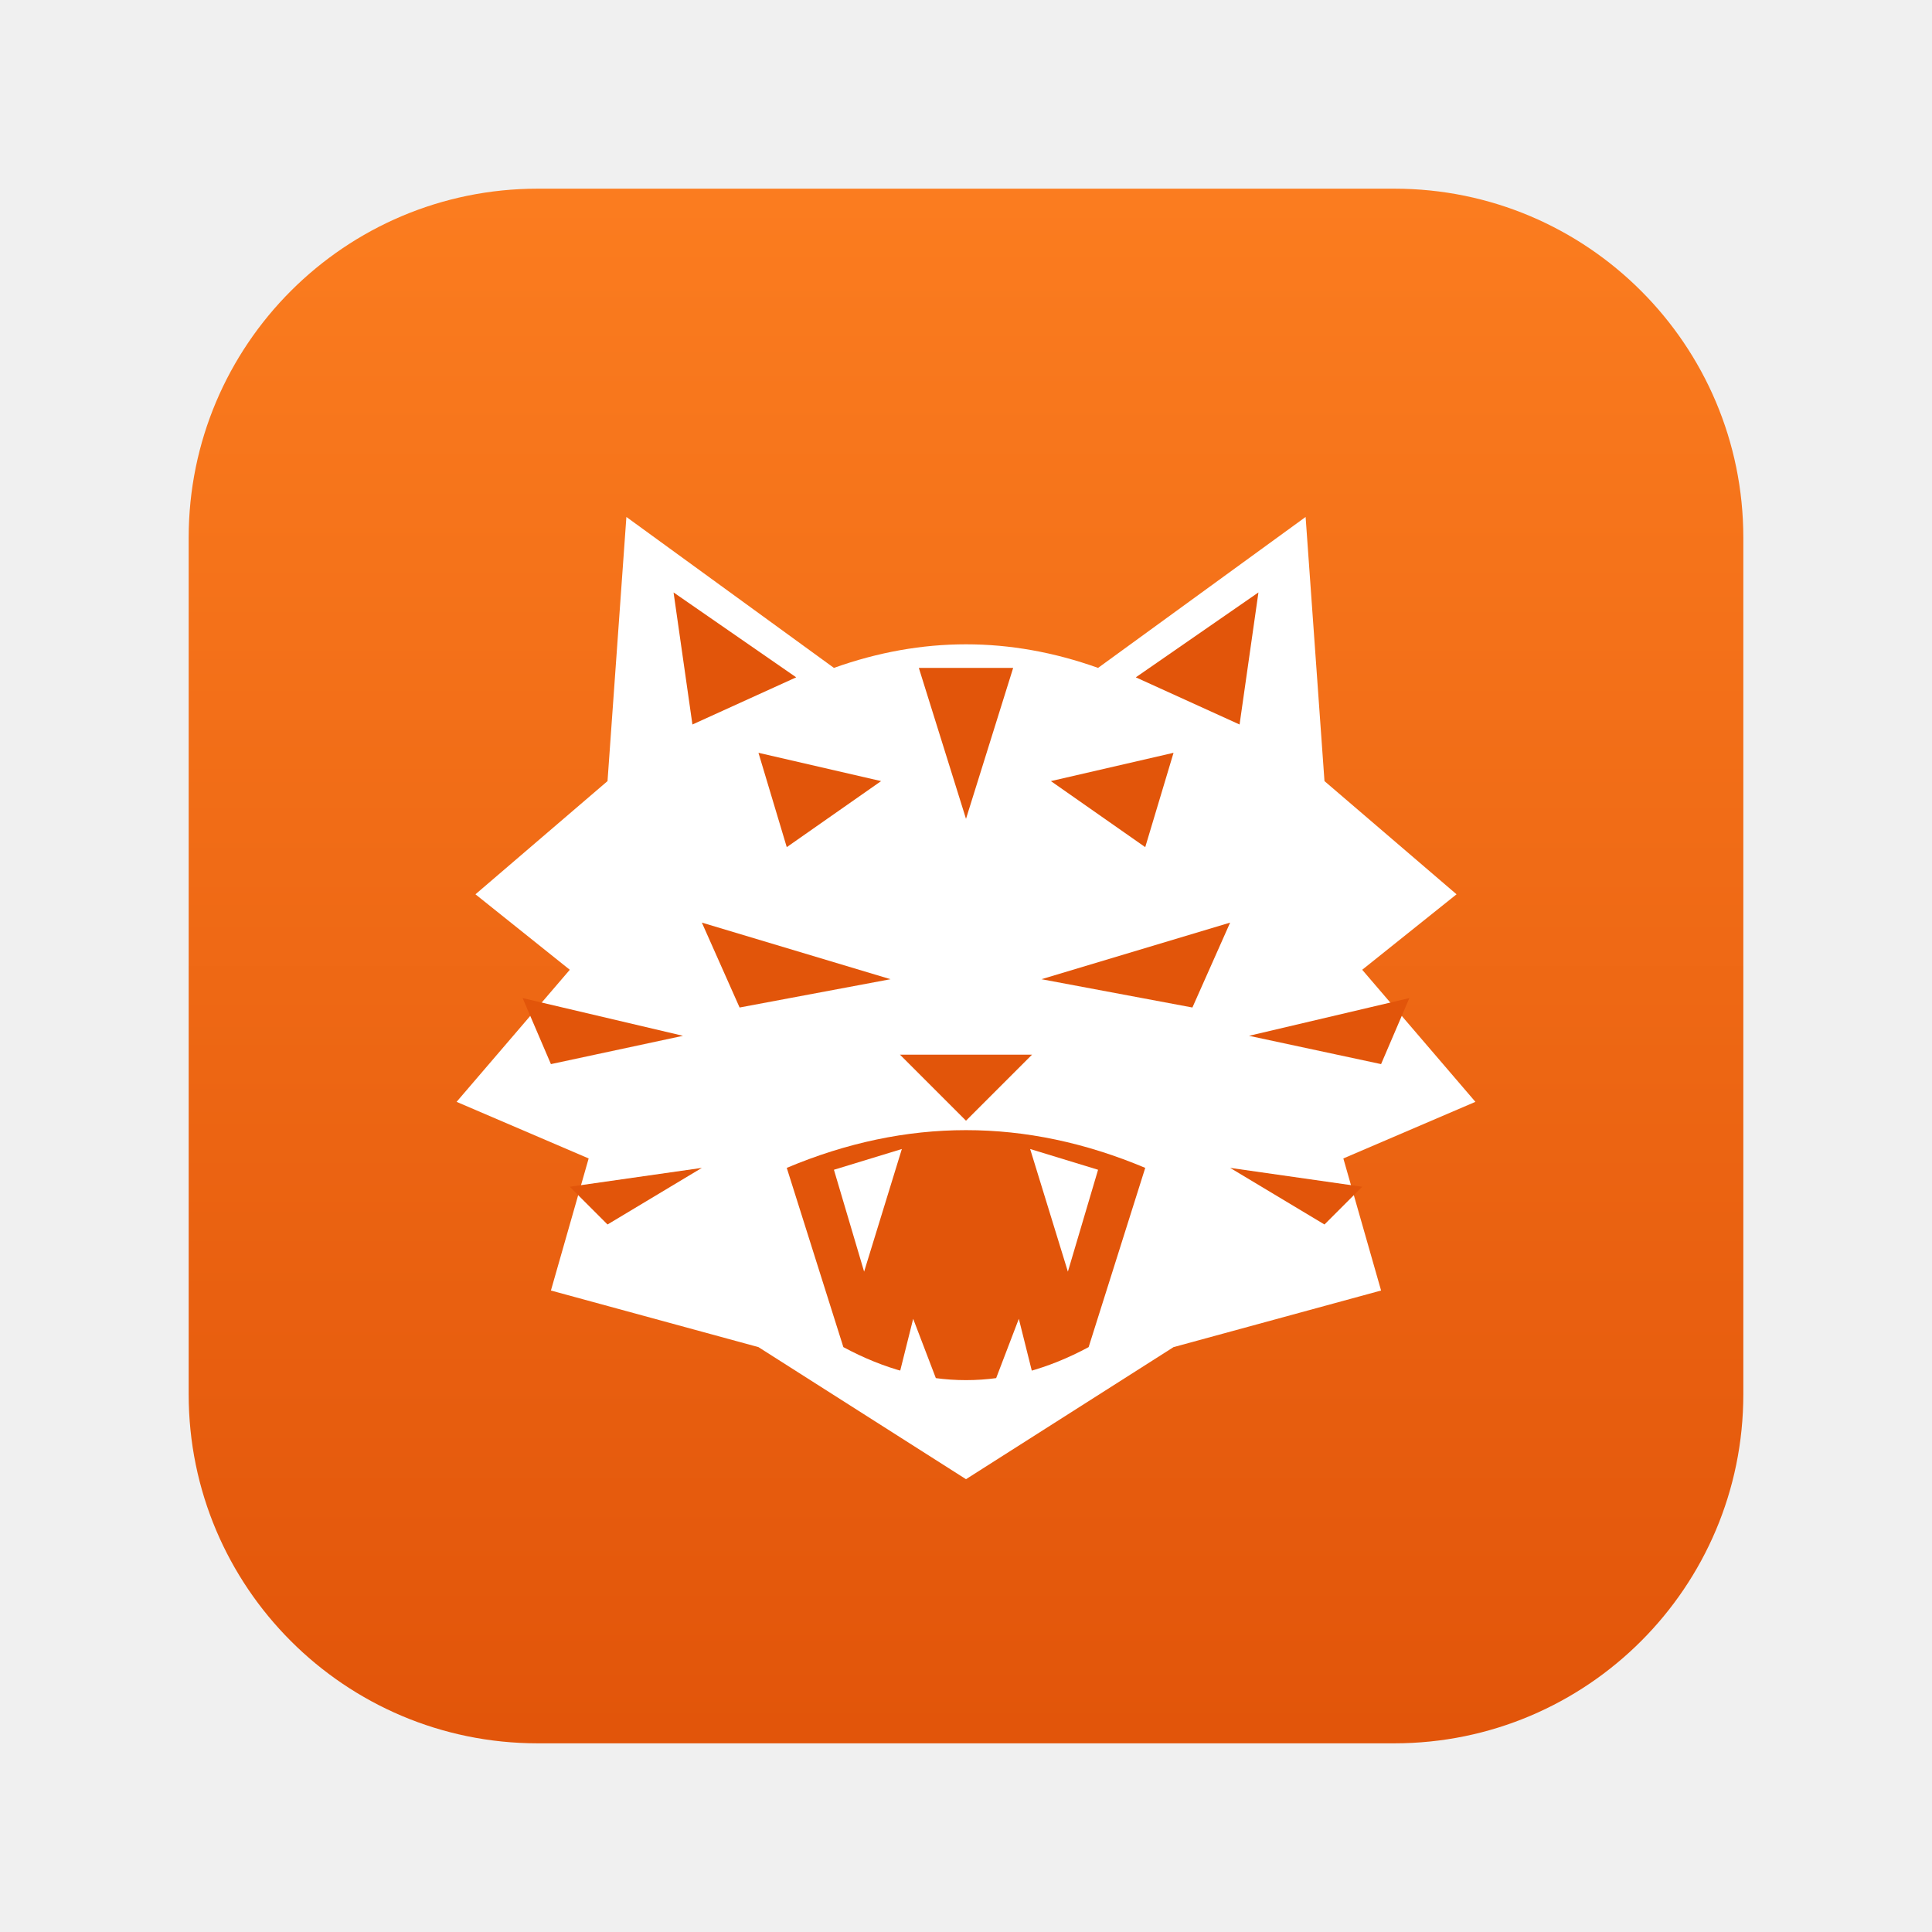
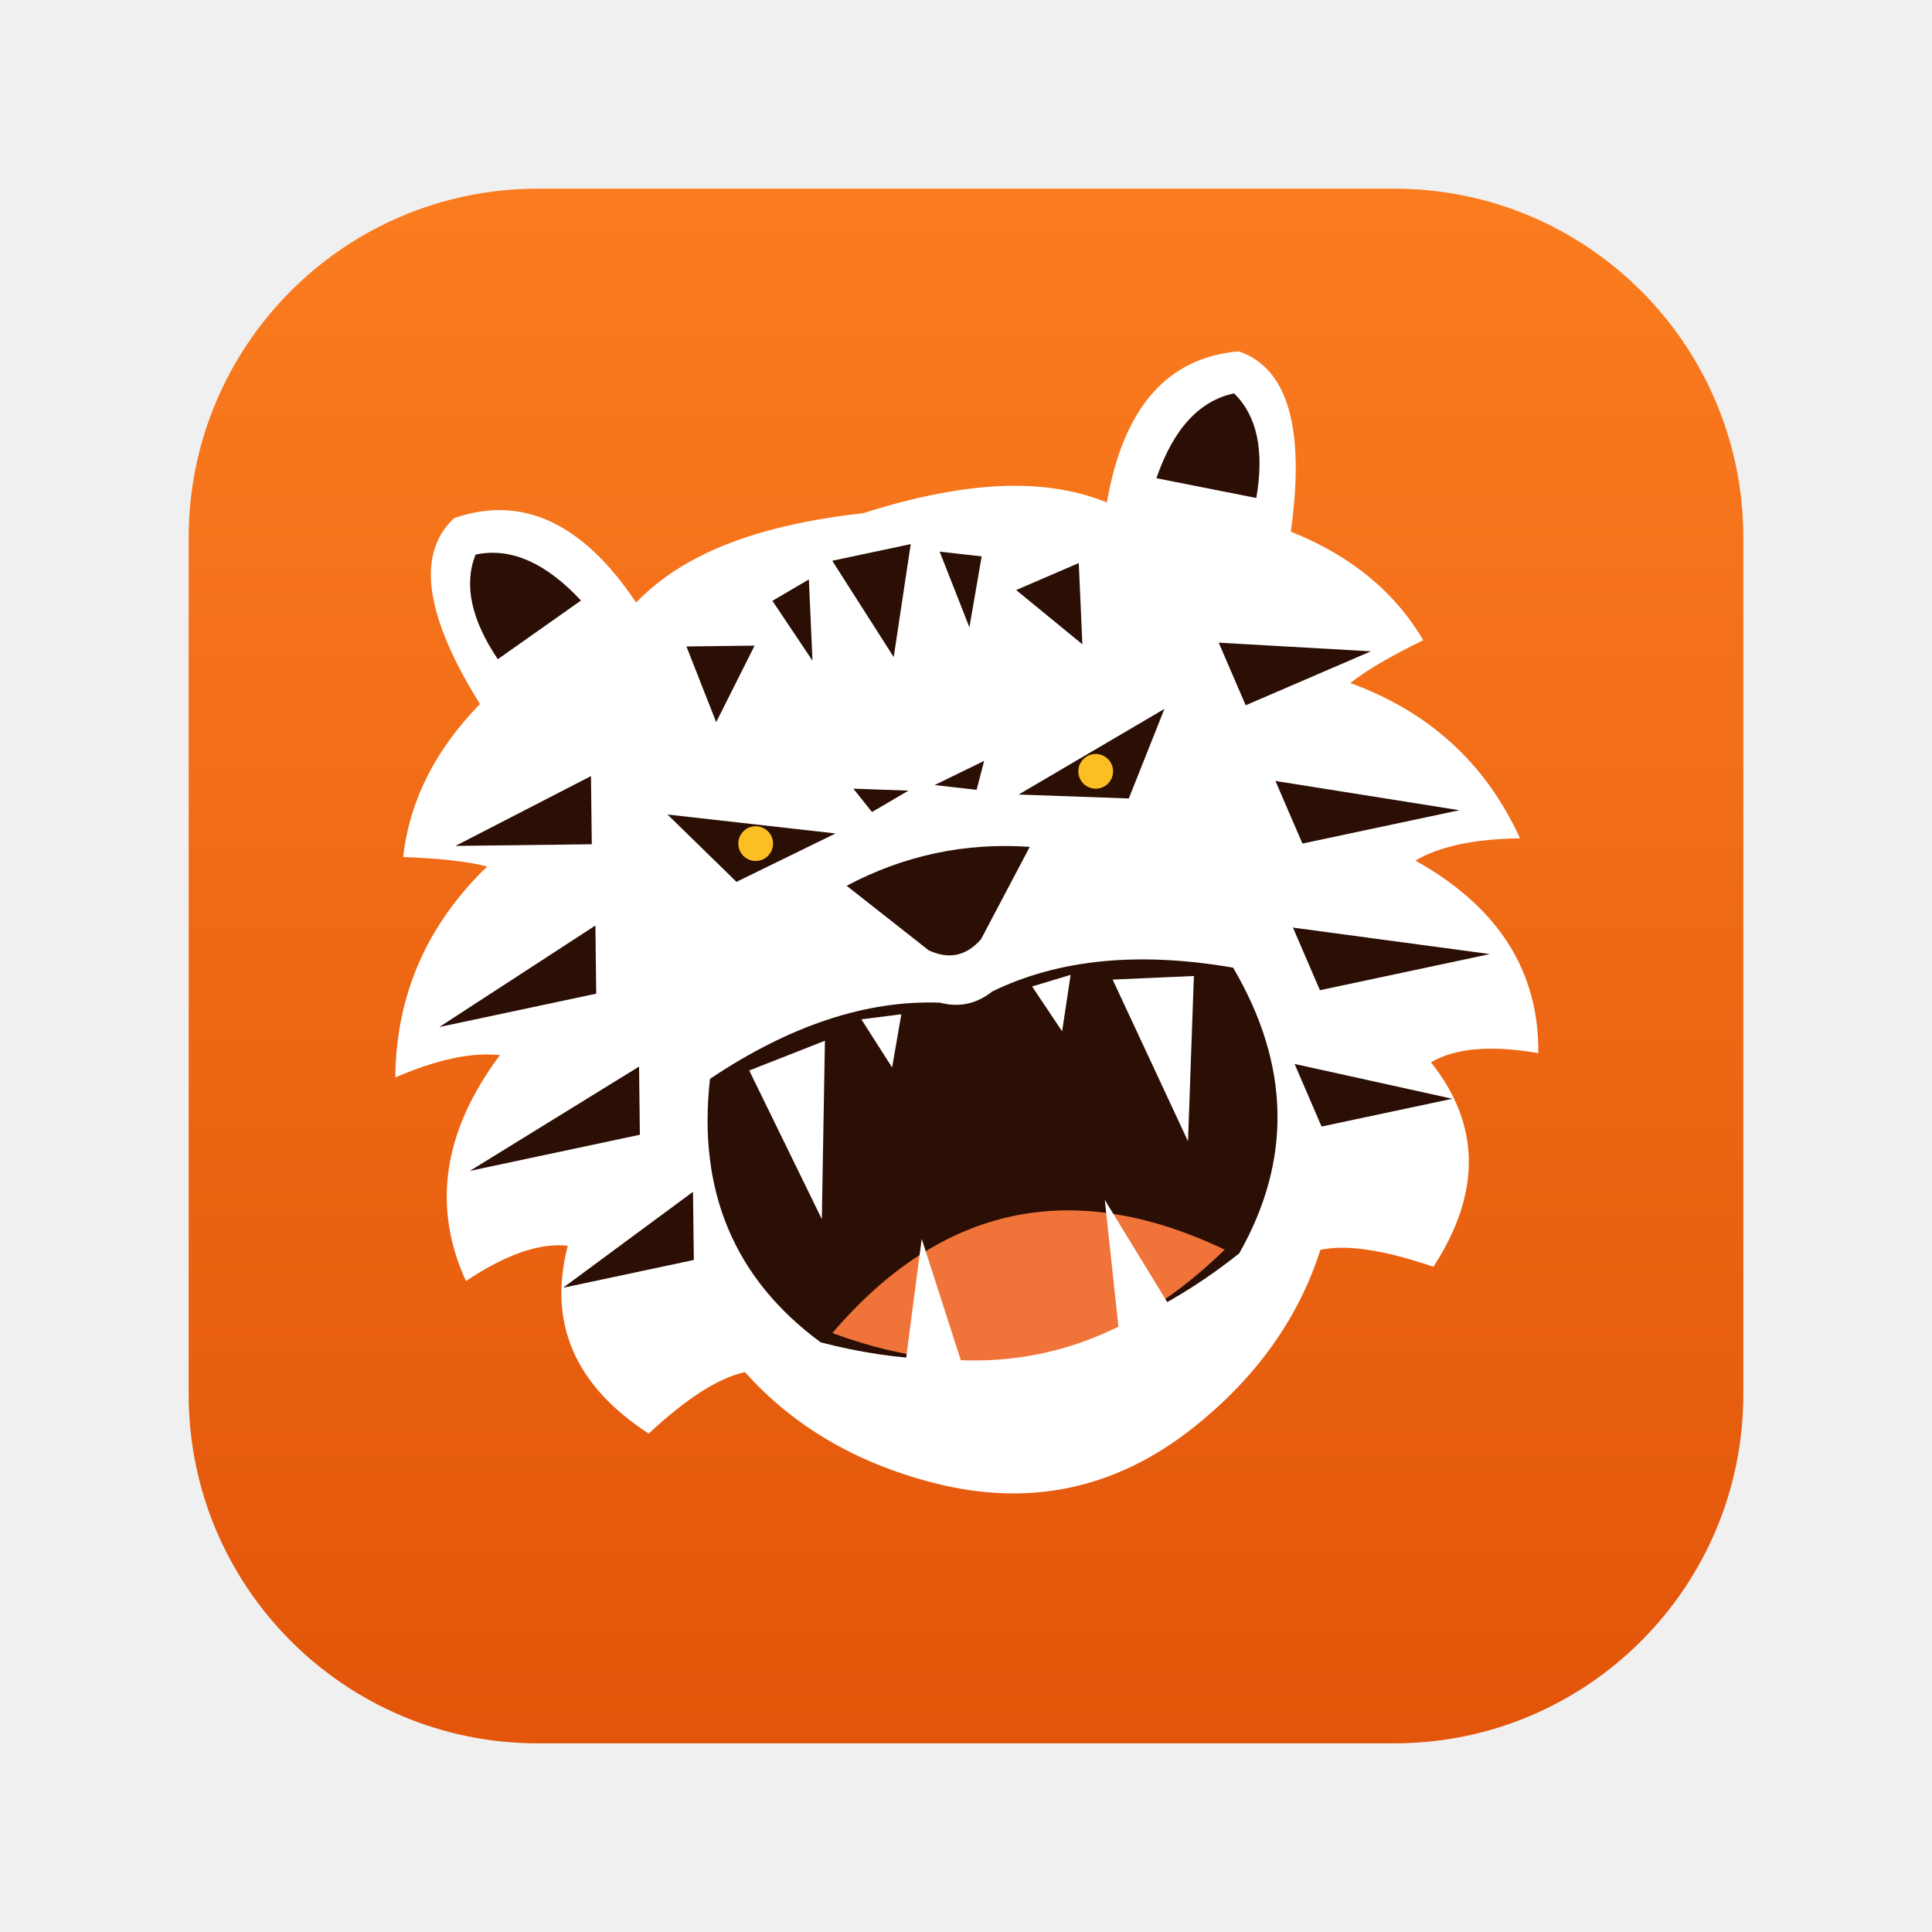
<svg xmlns="http://www.w3.org/2000/svg" width="1024" height="1024" viewBox="0 0 1024 1024">
  <defs>
    <linearGradient id="bg" x1="0" y1="0" x2="0" y2="1">
      <stop offset="0" stop-color="#fb7c1f" />
      <stop offset="1" stop-color="#e2550a" />
    </linearGradient>
  </defs>
  <rect x="100" y="100" width="824" height="824" rx="185" fill="url(#bg)" />
-   <g transform="translate(192.00 204.00) scale(10)">
-     <path d="M14 7L25 15Q32 12.5 39 15L50 7L51 21L58 27L53 31L59 38L52 41L54 48L43 51L32 58L21 51L10 48L12 41L5 38L11 31L6 27L13 21Z" fill="#ffffff" />
-     <path d="M16.5 11L23 15.5L17.5 18Z M47.5 11L41 15.5L46.5 18ZM29.5 15L34.5 15L32 23Z M21 19.5L27.5 21L22.5 24.5Z M43 19.5L36.5 21L41.5 24.5ZM18 28.5L28 31.5L20 33Z M46 28.5L36 31.5L44 33ZM8.5 32.5L17 34.5L10 36Z M55.5 32.5L47 34.5L54 36ZM11 42.5L18 41.5L13 44.5Z M53 42.5L46 41.5L51 44.5ZM28.5 35.5L35.5 35.5L32 39ZM22.5 41.5Q32 37.5 41.5 41.5L38.5 51Q32 54.5 25.5 51Z" fill="#e2550a" />
-     <path d="M25 41.6L28.6 40.5L26.6 47Z M39 41.6L35.4 40.5L37.4 47ZM28.5 52.3L30.5 52.9L29.2 49.5Z M35.5 52.3L33.5 52.9L34.8 49.5Z" fill="#ffffff" />
+   <g transform="translate(100.00 100.00) scale(4.12)">
+     <g transform="translate(100 104) rotate(-12) scale(0.86) translate(-100 -104)">
+       <path fill="#ffffff" d="M100 30 C120 28 130 32 136 36 Q144 16 160 18 Q170 24 162 46 Q174 54 178 66 Q170 68 166 70 Q182 80 186 98 Q176 96 170 98 Q186 112 182 130 Q172 126 166 128 Q174 144 160 158 Q150 152 144 152 Q136 166 120 174 Q100 184 80 174 Q64 166 56 152 Q50 152 40 158 Q26 144 34 128 Q28 126 18 130 Q14 112 30 98 Q24 96 14 98 Q18 80 34 70 Q30 68 22 66 Q26 54 38 46 Q30 24 40 18 Q56 16 64 36 C70 32 80 28 100 30 Z" />
+       <path fill="#2b0f05" d="M144 34 Q150 24 158 24 Q162 30 158 40 Z M56 34 Q50 24 42 24 Q38 30 42 40 Z M94 36 L106 36 L100 52 Z M84 40 L90 38 L88 50 Z M116 40 L110 38 L112 50 Z M70 44 L80 46 L72 56 Z M130 44 L120 46 L128 56 Z M148 60 L170 66 L150 70 Z M152 82 L178 92 L154 92 Z M150 104 L178 114 L152 114 Z M146 124 L168 134 L148 134 Z M52 60 L30 66 L50 70 Z M48 82 L22 92 L46 92 Z M50 104 L22 114 L48 114 Z M54 124 L32 134 L52 134 Z M90 70 L98 72 L92 74 Z M110 70 L102 72 L108 74 Z M62 68 L86 76 L70 80 Z M138 68 L114 76 L130 80 Z M86 84 Q100 80 114 84 L104 96 Q100 99 96 96 Z M60 108 Q80 100 96 104 Q100 106 104 104 Q120 100 140 108 Q148 132 132 150 Q100 166 68 150 Q52 132 60 108 Z" />
+       <circle cx="74" cy="75" r="2.6" fill="#fbbf24" />
+       <circle cx="126" cy="75" r="2.6" fill="#fbbf24" />
+       <path fill="#f0743a" d="M70 149 Q100 126 130 149 Q100 168 70 149 Z" />
+       <path fill="#ffffff" d="M66 108 L78 106 L72 132 Z M134 108 L122 106 L128 132 Z M84 104 L90 104.5 L87 112 Z M116 104 L110 104.5 L113 112 Z M80 155 L88 157.5 L86 138 Z M120 155 L112 157.5 L114 138 Z" />
+     </g>
  </g>
</svg>
